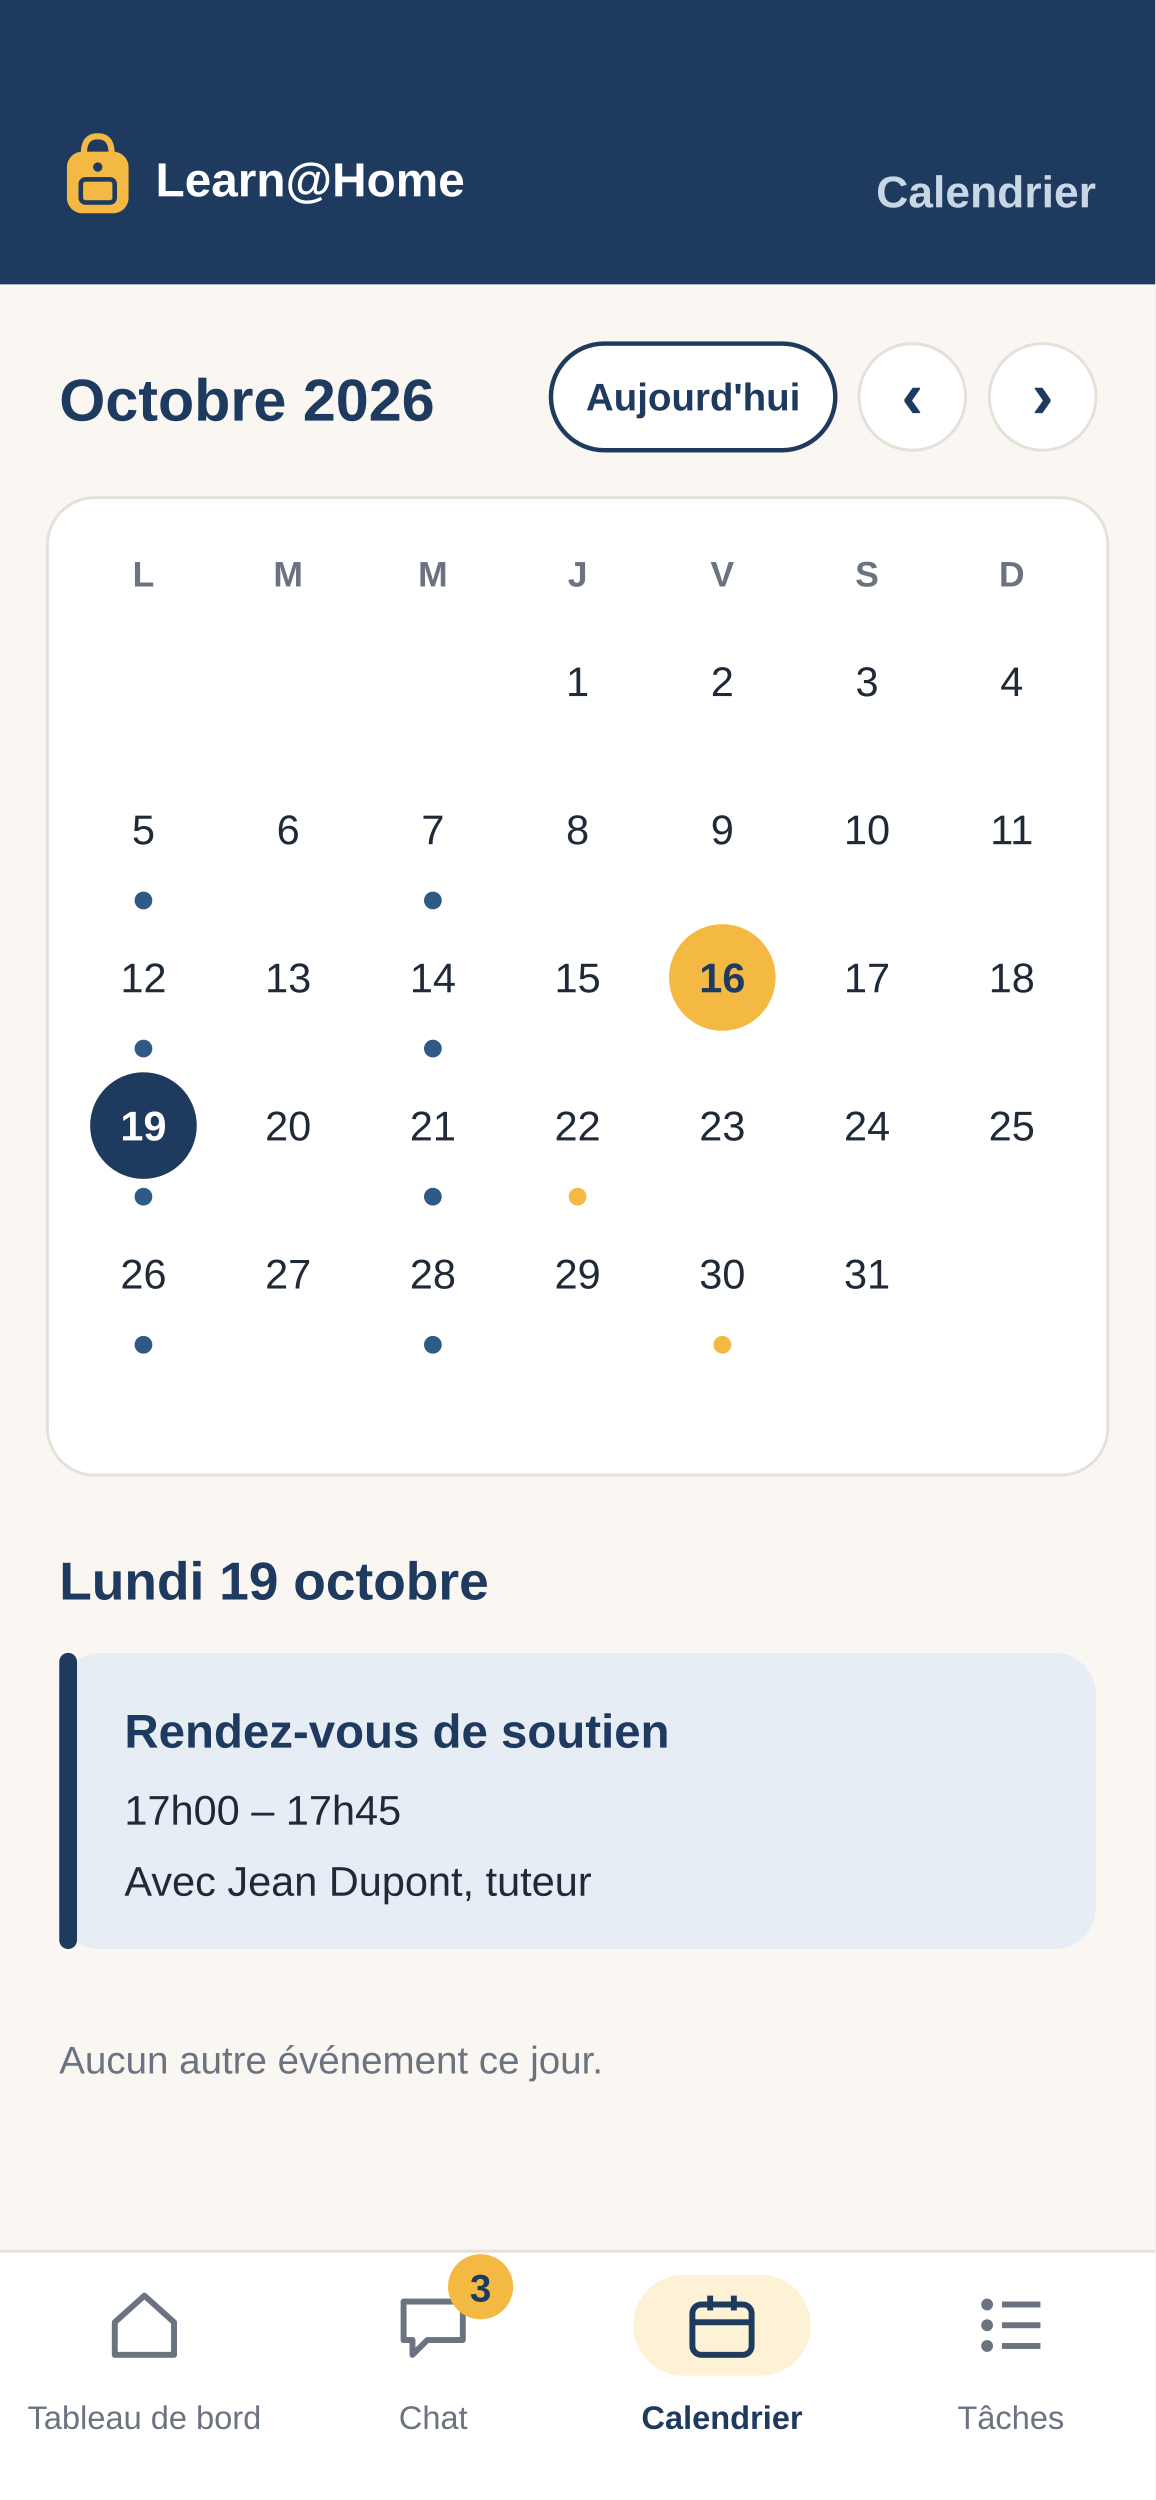
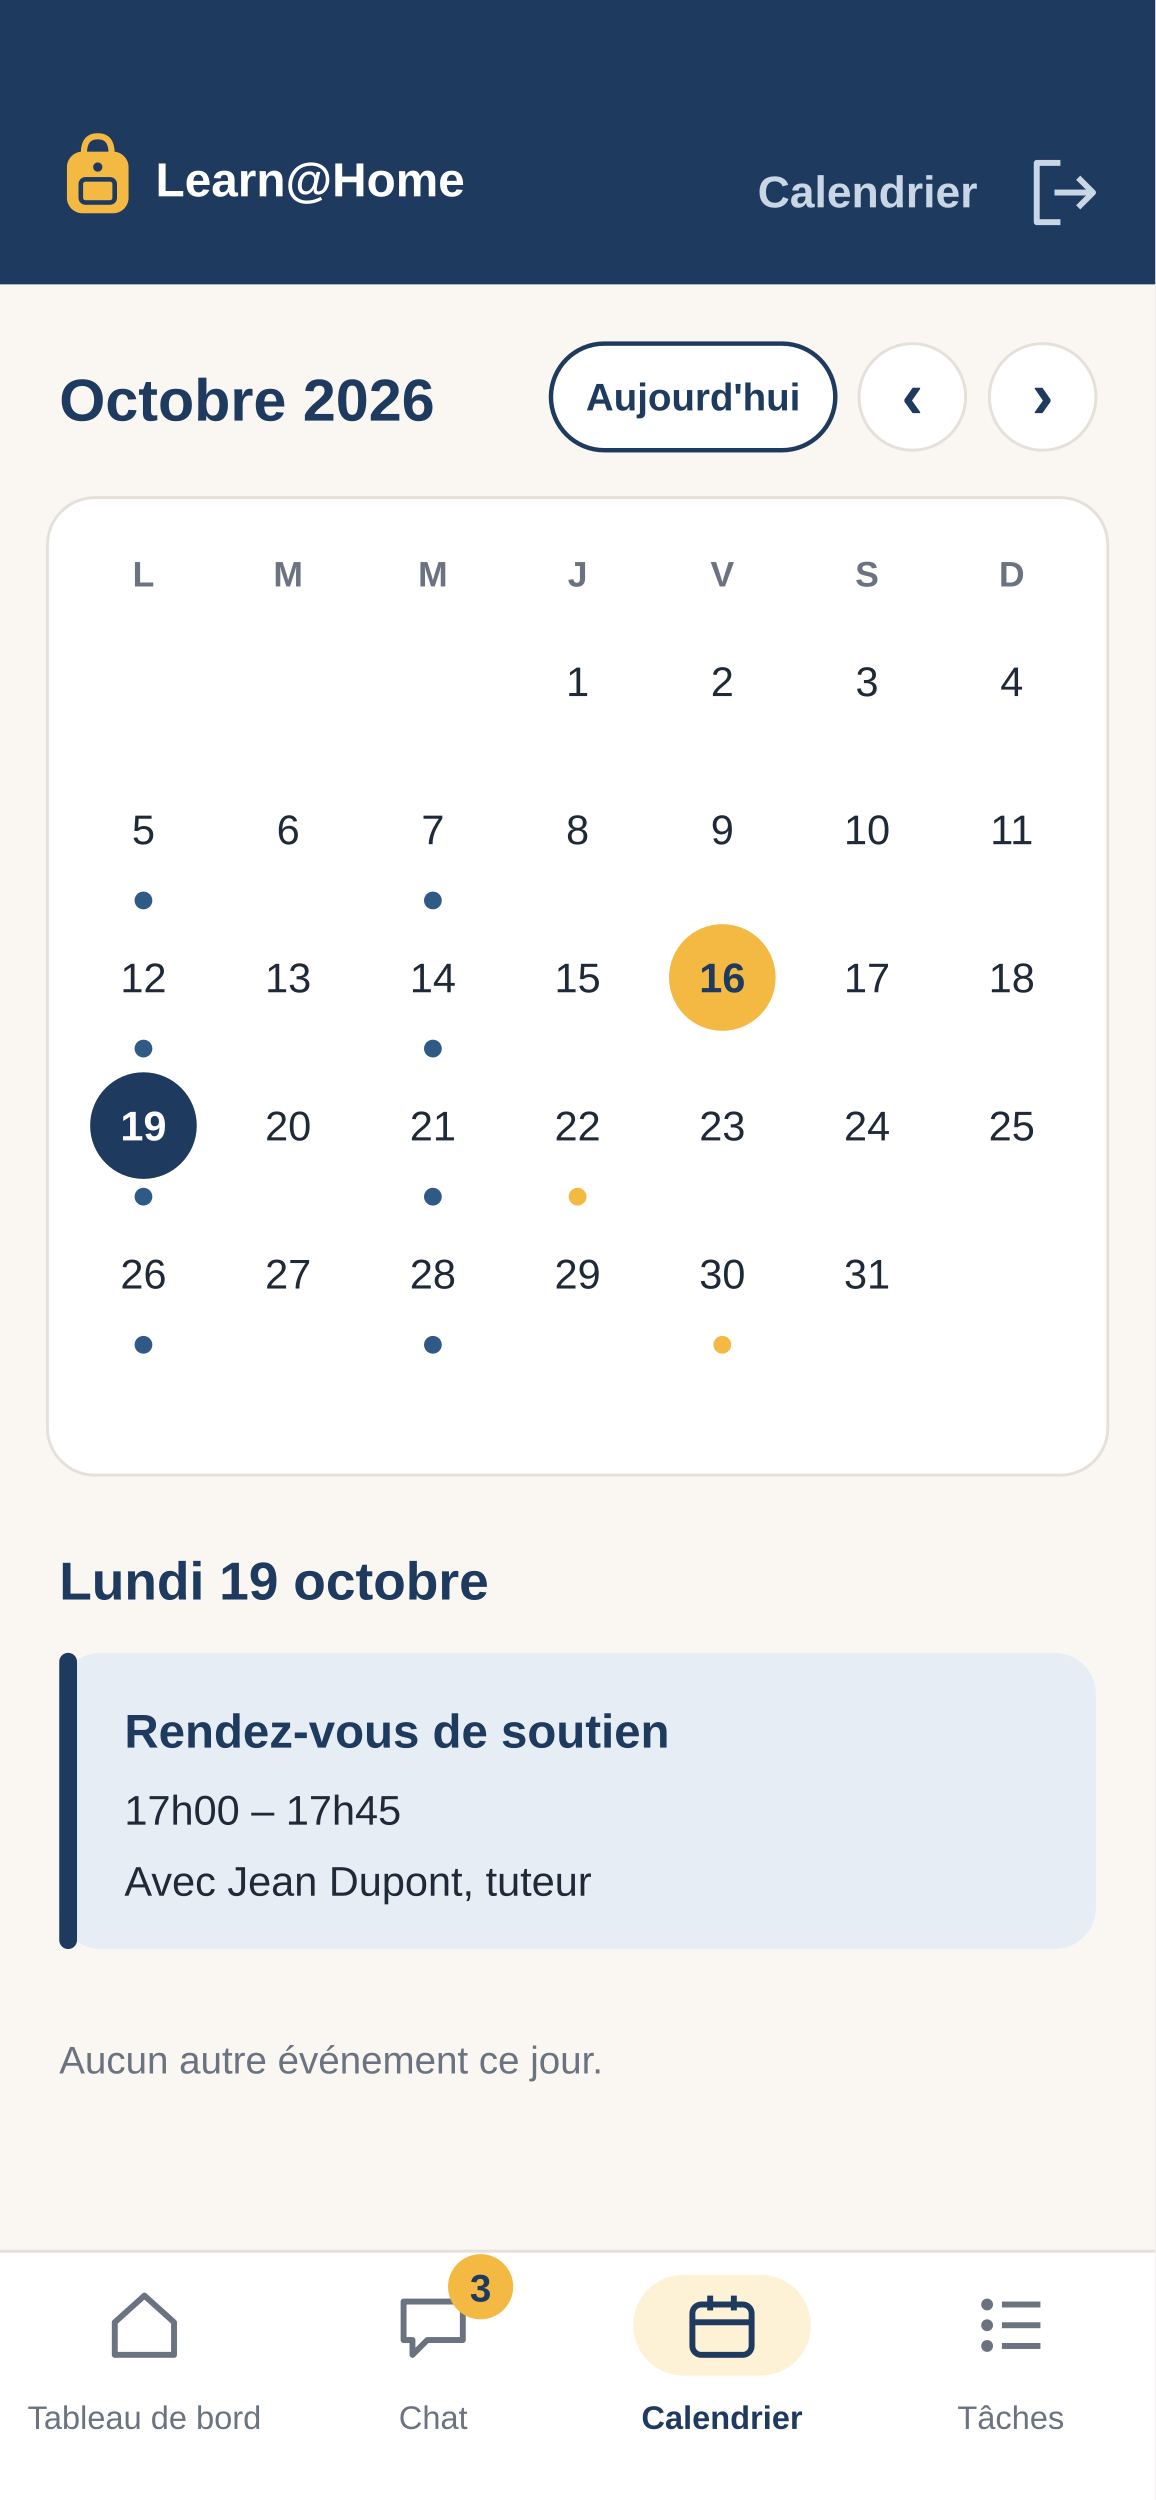
<svg xmlns="http://www.w3.org/2000/svg" width="390" height="844" viewBox="0 0 390 844" font-family="Nunito, Arial, sans-serif">
  <rect width="390" height="844" fill="#FAF7F2" />
  <rect x="0" y="0" width="390" height="96" rx="0" fill="#1E3A5F" />
  <path d="M28.32 51.72 Q28.32 46 33.0 46 Q37.68 46 37.68 51.72" fill="none" stroke="#F4B942" stroke-width="2.08" />
  <rect x="22.6" y="51.2" width="20.8" height="20.8" rx="5.2" fill="#F4B942" />
  <rect x="27.28" y="60.56" width="11.44" height="7.8" rx="1.56" fill="none" stroke="#1E3A5F" stroke-width="1.56" />
  <circle cx="33.0" cy="56.4" r="1.56" fill="#1E3A5F" />
  <text x="52.5" y="66.28" font-size="16.12" fill="#FFFFFF" font-weight="700">Learn@Home</text>
-   <text x="370" y="70" font-size="15" fill="#C9D6E5" font-weight="700" text-anchor="end">Calendrier</text>
+   <text x="330" y="70" font-size="15" fill="#C9D6E5" font-weight="700" text-anchor="end">Calendrier</text>
+   <path d="M358 55 H350 V75 H358" fill="none" stroke="#C9D6E5" stroke-width="2" stroke-linejoin="round" />
+   <line x1="356" y1="65" x2="369" y2="65" stroke="#C9D6E5" stroke-width="2" />
+   <path d="M364 60 L369 65 L364 70" fill="none" stroke="#C9D6E5" stroke-width="2" stroke-linejoin="round" />
  <rect x="0" y="760" width="390" height="84" rx="0" fill="#FFFFFF" />
  <line x1="0" y1="760" x2="390" y2="760" stroke="#E5E1DA" stroke-width="1" />
  <path d="M38.75 784 L48.75 775 L58.75 784 V795 H38.75 Z" fill="none" stroke="#6B7280" stroke-width="2" stroke-linejoin="round" />
  <text x="48.75" y="820" font-size="11" fill="#6B7280" text-anchor="middle">Tableau de bord</text>
  <path d="M136.25 777 H156.25 V790 H144.25 L139.25 795 V790 H136.25 Z" fill="none" stroke="#6B7280" stroke-width="2" stroke-linejoin="round" />
  <text x="146.25" y="820" font-size="11" fill="#6B7280" text-anchor="middle">Chat</text>
  <circle cx="162.25" cy="772" r="11" fill="#F4B942" />
  <text x="162.25" y="777" font-size="13" fill="#1E3A5F" font-weight="700" text-anchor="middle">3</text>
  <rect x="213.75" y="768" width="60" height="34" rx="17" fill="#FDF1D6" />
  <rect x="233.75" y="778" width="20" height="17" rx="3" fill="none" stroke="#1E3A5F" stroke-width="2" />
  <line x1="233.75" y1="784" x2="253.75" y2="784" stroke="#1E3A5F" stroke-width="2" />
  <line x1="239.75" y1="775" x2="239.75" y2="780" stroke="#1E3A5F" stroke-width="2" />
  <line x1="247.75" y1="775" x2="247.75" y2="780" stroke="#1E3A5F" stroke-width="2" />
  <text x="243.75" y="820" font-size="11" fill="#1E3A5F" font-weight="700" text-anchor="middle">Calendrier</text>
  <circle cx="333.25" cy="778" r="2" fill="#6B7280" />
  <line x1="338.25" y1="778" x2="351.25" y2="778" stroke="#6B7280" stroke-width="2" />
  <circle cx="333.25" cy="785" r="2" fill="#6B7280" />
  <line x1="338.25" y1="785" x2="351.25" y2="785" stroke="#6B7280" stroke-width="2" />
  <circle cx="333.25" cy="792" r="2" fill="#6B7280" />
  <line x1="338.25" y1="792" x2="351.25" y2="792" stroke="#6B7280" stroke-width="2" />
  <text x="341.25" y="820" font-size="11" fill="#6B7280" text-anchor="middle">Tâches</text>
  <text x="20" y="142" font-size="20" fill="#1E3A5F" font-weight="700">Octobre 2026</text>
  <rect x="290" y="116" width="36" height="36" rx="18" fill="#FFFFFF" stroke="#E5E1DA" stroke-width="1" />
  <text x="308" y="141" font-size="22" fill="#1E3A5F" font-weight="700" text-anchor="middle">‹</text>
  <rect x="334" y="116" width="36" height="36" rx="18" fill="#FFFFFF" stroke="#E5E1DA" stroke-width="1" />
  <text x="352" y="141" font-size="22" fill="#1E3A5F" font-weight="700" text-anchor="middle">›</text>
  <rect x="186" y="116" width="96" height="36" rx="18.0" fill="#FFFFFF" stroke="#1E3A5F" stroke-width="1.5" />
  <text x="234.0" y="138.55" font-size="13" fill="#1E3A5F" font-weight="700" text-anchor="middle">Aujourd'hui</text>
  <rect x="16" y="168" width="358" height="330" rx="16" fill="#FFFFFF" stroke="#E5E1DA" stroke-width="1" />
  <text x="48.429" y="198" font-size="12" fill="#6B7280" font-weight="700" text-anchor="middle">L</text>
  <text x="97.286" y="198" font-size="12" fill="#6B7280" font-weight="700" text-anchor="middle">M</text>
  <text x="146.143" y="198" font-size="12" fill="#6B7280" font-weight="700" text-anchor="middle">M</text>
  <text x="195" y="198" font-size="12" fill="#6B7280" font-weight="700" text-anchor="middle">J</text>
  <text x="243.857" y="198" font-size="12" fill="#6B7280" font-weight="700" text-anchor="middle">V</text>
  <text x="292.714" y="198" font-size="12" fill="#6B7280" font-weight="700" text-anchor="middle">S</text>
  <text x="341.571" y="198" font-size="12" fill="#6B7280" font-weight="700" text-anchor="middle">D</text>
  <text x="195" y="235" font-size="14" fill="#1F2937" text-anchor="middle">1</text>
  <text x="243.857" y="235" font-size="14" fill="#1F2937" text-anchor="middle">2</text>
  <text x="292.714" y="235" font-size="14" fill="#1F2937" text-anchor="middle">3</text>
  <text x="341.571" y="235" font-size="14" fill="#1F2937" text-anchor="middle">4</text>
  <text x="48.429" y="285" font-size="14" fill="#1F2937" text-anchor="middle">5</text>
  <circle cx="48.429" cy="304" r="3" fill="#2F5A86" />
  <text x="97.286" y="285" font-size="14" fill="#1F2937" text-anchor="middle">6</text>
  <text x="146.143" y="285" font-size="14" fill="#1F2937" text-anchor="middle">7</text>
  <circle cx="146.143" cy="304" r="3" fill="#2F5A86" />
  <text x="195" y="285" font-size="14" fill="#1F2937" text-anchor="middle">8</text>
  <text x="243.857" y="285" font-size="14" fill="#1F2937" text-anchor="middle">9</text>
  <text x="292.714" y="285" font-size="14" fill="#1F2937" text-anchor="middle">10</text>
  <text x="341.571" y="285" font-size="14" fill="#1F2937" text-anchor="middle">11</text>
  <text x="48.429" y="335" font-size="14" fill="#1F2937" text-anchor="middle">12</text>
  <circle cx="48.429" cy="354" r="3" fill="#2F5A86" />
  <text x="97.286" y="335" font-size="14" fill="#1F2937" text-anchor="middle">13</text>
  <text x="146.143" y="335" font-size="14" fill="#1F2937" text-anchor="middle">14</text>
  <circle cx="146.143" cy="354" r="3" fill="#2F5A86" />
  <text x="195" y="335" font-size="14" fill="#1F2937" text-anchor="middle">15</text>
  <circle cx="243.857" cy="330" r="18" fill="#F4B942" />
  <text x="243.857" y="335" font-size="14" fill="#1E3A5F" font-weight="700" text-anchor="middle">16</text>
  <text x="292.714" y="335" font-size="14" fill="#1F2937" text-anchor="middle">17</text>
  <text x="341.571" y="335" font-size="14" fill="#1F2937" text-anchor="middle">18</text>
  <circle cx="48.429" cy="380" r="18" fill="#1E3A5F" />
  <text x="48.429" y="385" font-size="14" fill="#FFFFFF" font-weight="700" text-anchor="middle">19</text>
  <circle cx="48.429" cy="404" r="3" fill="#2F5A86" />
  <text x="97.286" y="385" font-size="14" fill="#1F2937" text-anchor="middle">20</text>
  <text x="146.143" y="385" font-size="14" fill="#1F2937" text-anchor="middle">21</text>
  <circle cx="146.143" cy="404" r="3" fill="#2F5A86" />
  <text x="195" y="385" font-size="14" fill="#1F2937" text-anchor="middle">22</text>
  <circle cx="195" cy="404" r="3" fill="#F4B942" />
  <text x="243.857" y="385" font-size="14" fill="#1F2937" text-anchor="middle">23</text>
  <text x="292.714" y="385" font-size="14" fill="#1F2937" text-anchor="middle">24</text>
  <text x="341.571" y="385" font-size="14" fill="#1F2937" text-anchor="middle">25</text>
  <text x="48.429" y="435" font-size="14" fill="#1F2937" text-anchor="middle">26</text>
  <circle cx="48.429" cy="454" r="3" fill="#2F5A86" />
  <text x="97.286" y="435" font-size="14" fill="#1F2937" text-anchor="middle">27</text>
  <text x="146.143" y="435" font-size="14" fill="#1F2937" text-anchor="middle">28</text>
  <circle cx="146.143" cy="454" r="3" fill="#2F5A86" />
  <text x="195" y="435" font-size="14" fill="#1F2937" text-anchor="middle">29</text>
  <text x="243.857" y="435" font-size="14" fill="#1F2937" text-anchor="middle">30</text>
  <circle cx="243.857" cy="454" r="3" fill="#F4B942" />
  <text x="292.714" y="435" font-size="14" fill="#1F2937" text-anchor="middle">31</text>
  <text x="20" y="540" font-size="18" fill="#1E3A5F" font-weight="700">Lundi 19 octobre</text>
  <rect x="20" y="558" width="350" height="100" rx="14" fill="#E6EDF5" />
  <rect x="20" y="558" width="6" height="100" rx="3" fill="#1E3A5F" />
  <text x="42" y="590" font-size="16" fill="#1E3A5F" font-weight="700">Rendez-vous de soutien</text>
  <text x="42" y="616" font-size="14" fill="#1F2937">17h00 – 17h45</text>
  <text x="42" y="640" font-size="14" fill="#1F2937">Avec Jean Dupont, tuteur</text>
  <text x="20" y="700" font-size="13" fill="#6B7280">Aucun autre événement ce jour.</text>
</svg>
